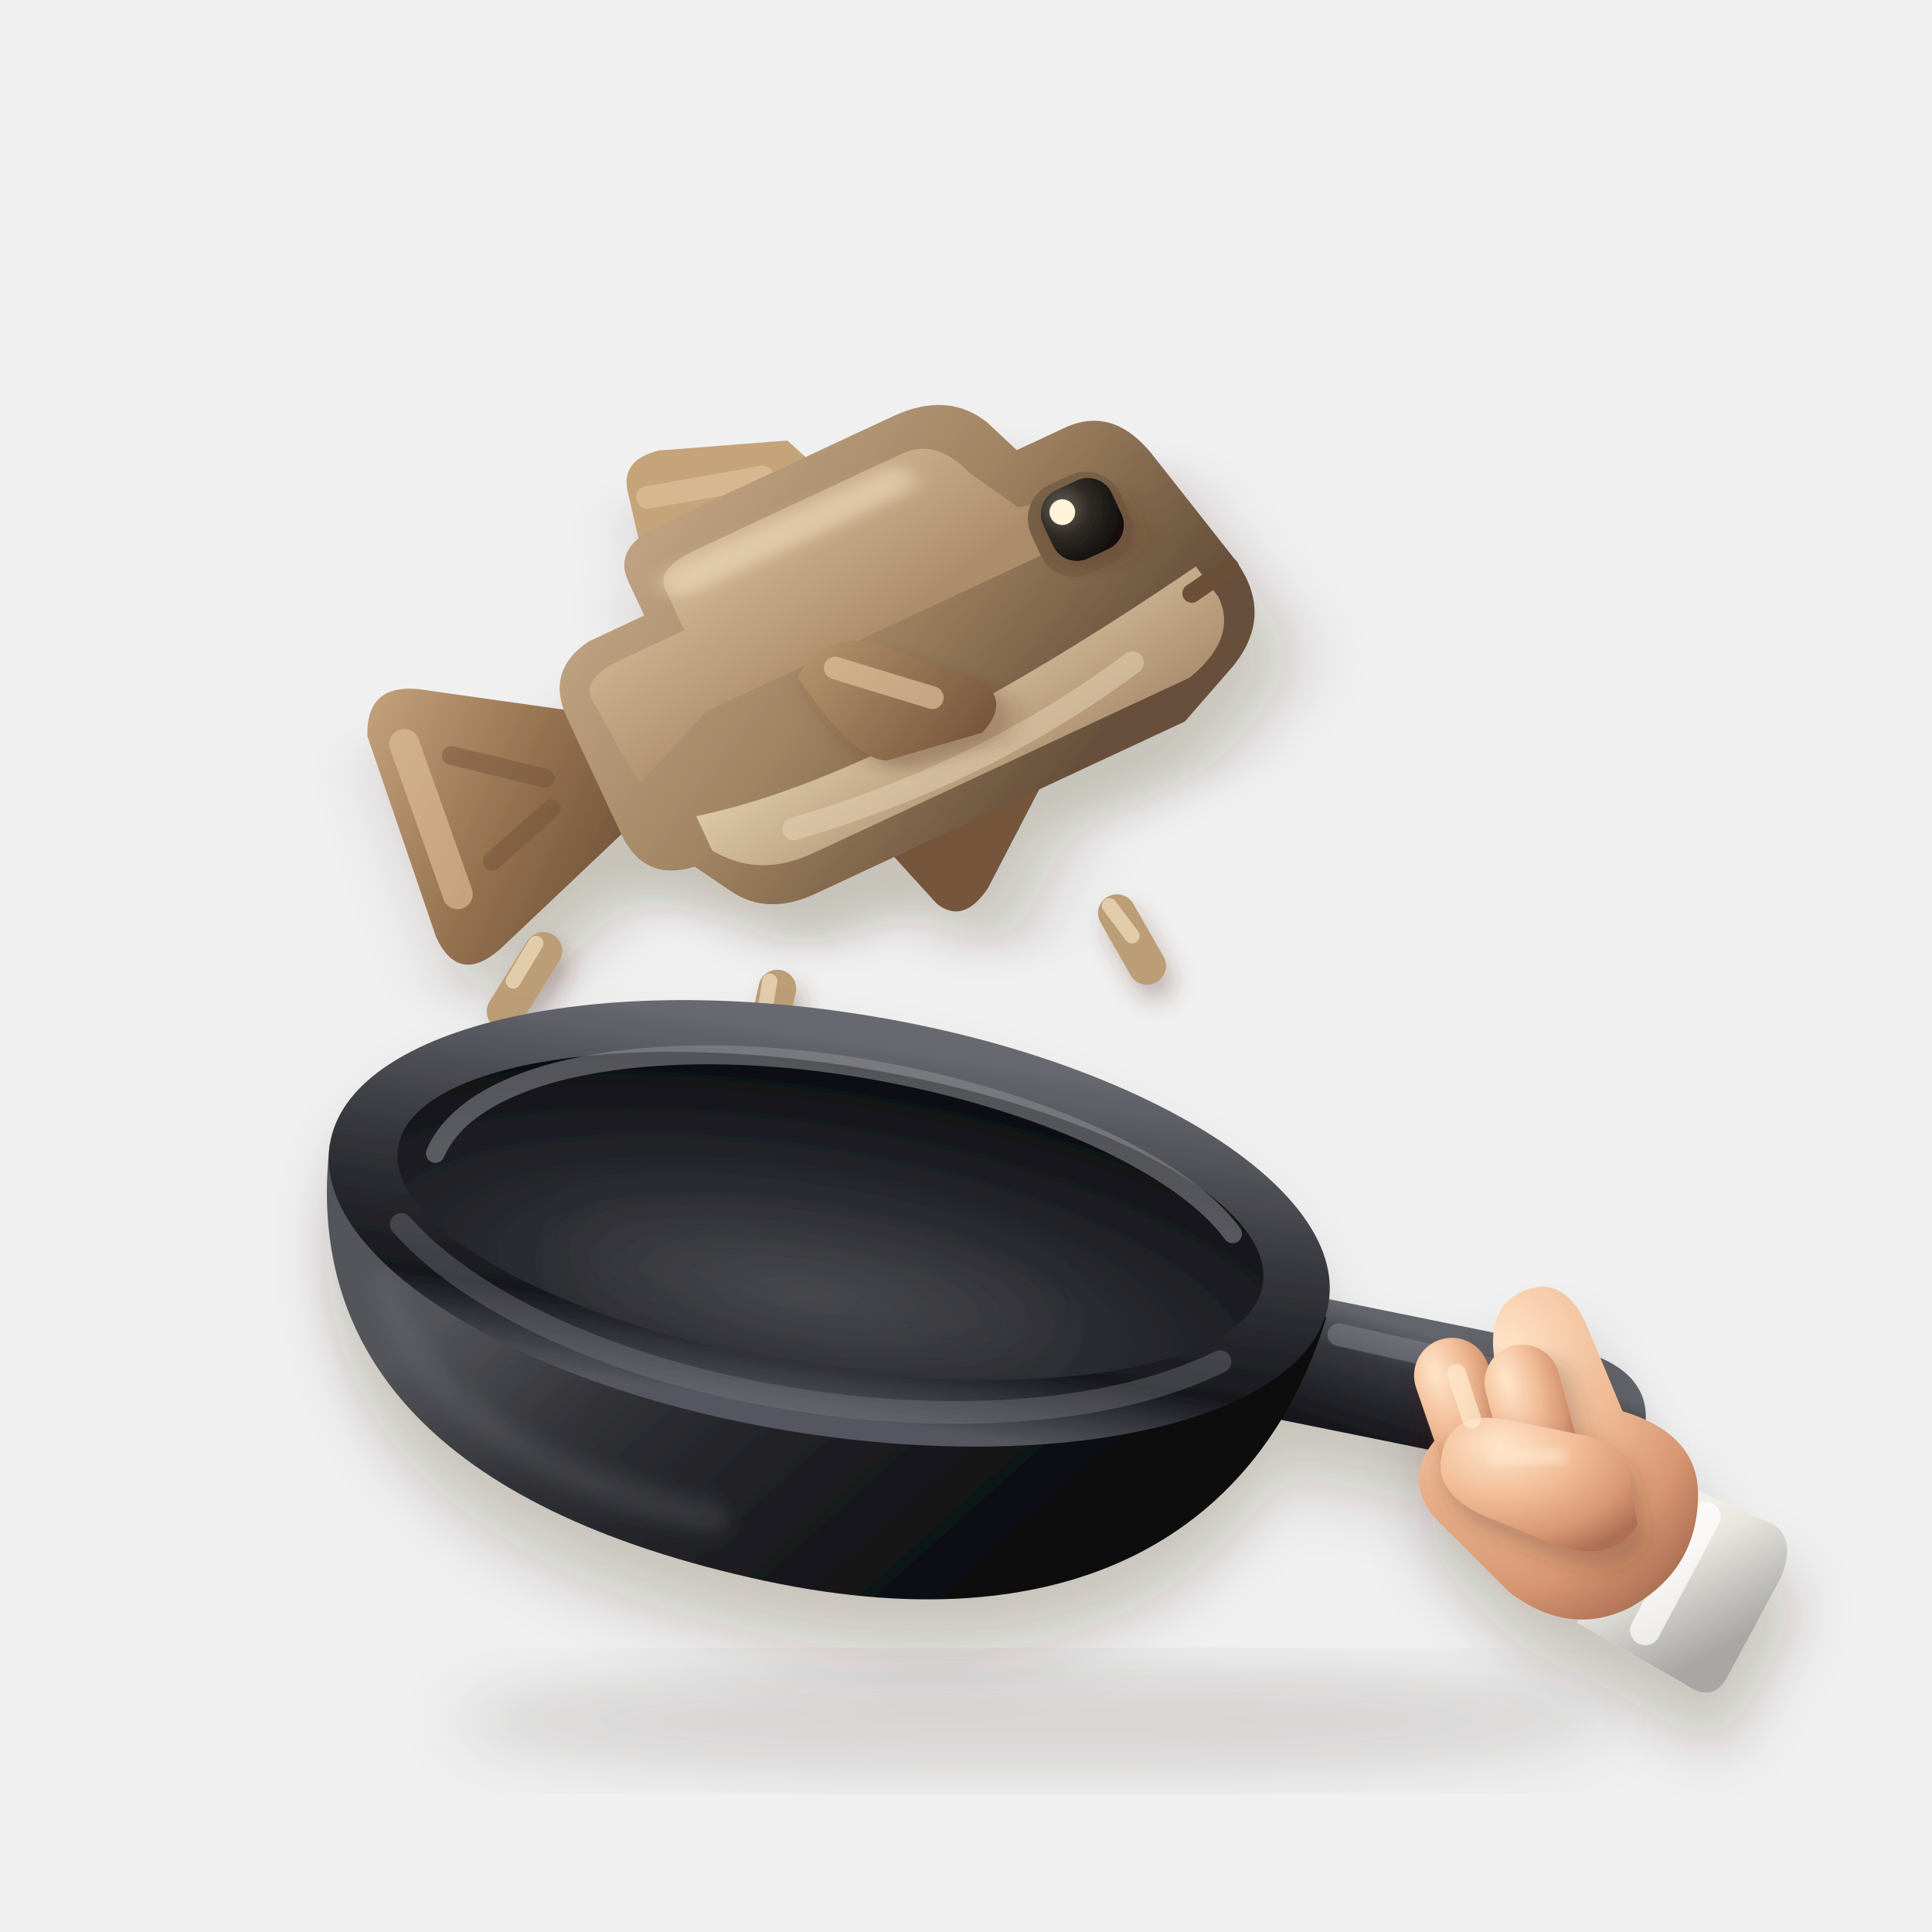
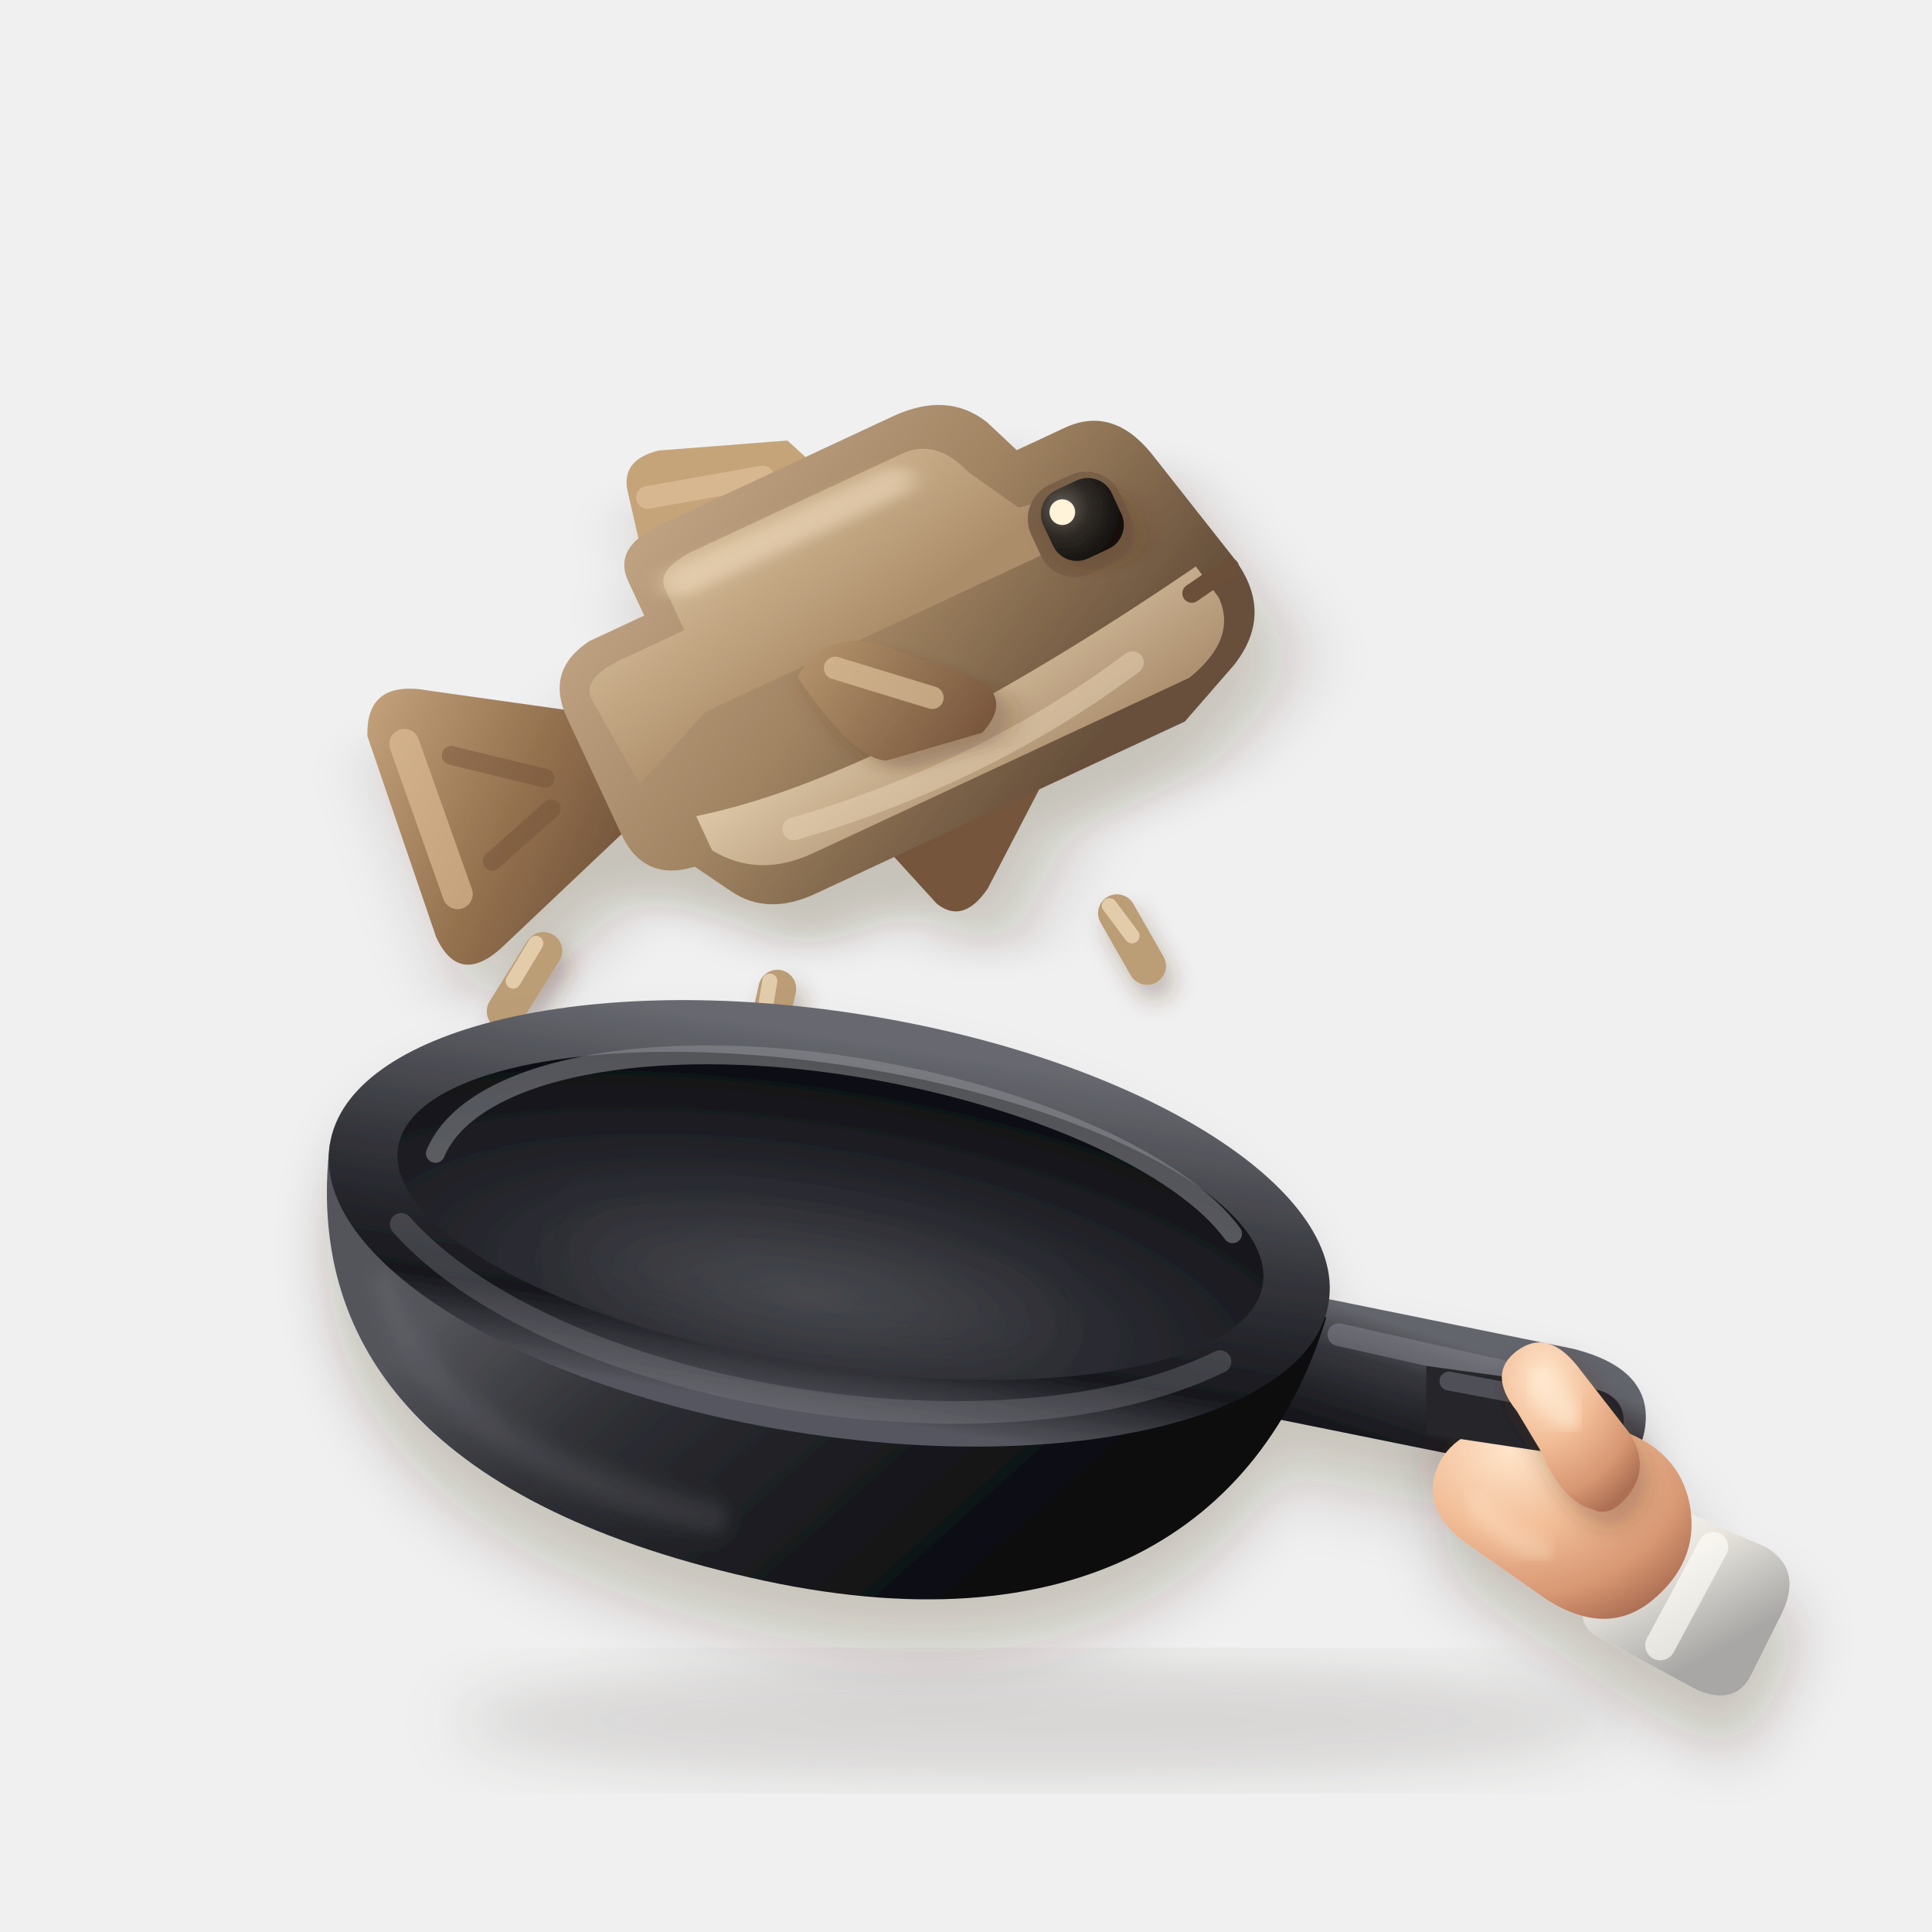
<svg xmlns="http://www.w3.org/2000/svg" width="512" height="512" viewBox="0 0 256 256" fill="none">
  <defs>
    <linearGradient id="fishSide" x1="90" y1="65" x2="120" y2="121" gradientUnits="userSpaceOnUse">
      <stop stop-color="#BEA181" />
      <stop offset=".48" stop-color="#A18462" />
      <stop offset="1" stop-color="#67503B" />
    </linearGradient>
    <linearGradient id="fishTop" x1="100" y1="57" x2="107" y2="89" gradientUnits="userSpaceOnUse">
      <stop stop-color="#E1C9A6" />
      <stop offset="1" stop-color="#AC8D69" />
    </linearGradient>
    <linearGradient id="belly" x1="115" y1="93" x2="119" y2="115" gradientUnits="userSpaceOnUse">
      <stop stop-color="#DBC6A5" />
      <stop offset="1" stop-color="#AD9070" />
    </linearGradient>
    <linearGradient id="fin" x1="100" y1="80" x2="117" y2="110" gradientUnits="userSpaceOnUse">
      <stop stop-color="#C5A47A" />
      <stop offset="1" stop-color="#75543B" />
    </linearGradient>
    <linearGradient id="tail" x1="48" y1="70" x2="78" y2="105" gradientUnits="userSpaceOnUse">
      <stop stop-color="#C2A17B" />
      <stop offset=".5" stop-color="#95724F" />
      <stop offset="1" stop-color="#674A34" />
    </linearGradient>
    <linearGradient id="panBody" x1="75" y1="164" x2="133" y2="211" gradientUnits="userSpaceOnUse">
      <stop stop-color="#53545A" />
      <stop offset=".32" stop-color="#303136" />
      <stop offset=".76" stop-color="#17181C" />
      <stop offset="1" stop-color="#0B0C10" />
    </linearGradient>
    <linearGradient id="rim" x1="108" y1="139" x2="108" y2="189" gradientUnits="userSpaceOnUse">
      <stop stop-color="#686970" />
      <stop offset=".45" stop-color="#34353B" />
      <stop offset=".8" stop-color="#17181D" />
      <stop offset="1" stop-color="#55565E" />
    </linearGradient>
    <radialGradient id="bowl" cx=".49" cy=".78" r=".8">
      <stop stop-color="#414248" />
      <stop offset=".55" stop-color="#23242A" />
      <stop offset="1" stop-color="#090A0E" />
    </radialGradient>
    <linearGradient id="handle" x1="182" y1="165" x2="179" y2="184" gradientUnits="userSpaceOnUse">
      <stop stop-color="#64656C" />
      <stop offset=".3" stop-color="#35363C" />
      <stop offset=".75" stop-color="#1A1B20" />
      <stop offset="1" stop-color="#0E0F13" />
    </linearGradient>
    <radialGradient id="skin" cx=".3" cy=".2" r=".9">
      <stop stop-color="#FFE5CA" />
      <stop offset=".42" stop-color="#F2BE98" />
      <stop offset=".78" stop-color="#D79773" />
      <stop offset="1" stop-color="#AE7054" />
    </radialGradient>
    <linearGradient id="cuff" x1="216" y1="194" x2="229" y2="218" gradientUnits="userSpaceOnUse">
      <stop stop-color="#FFFFF7" />
      <stop offset=".5" stop-color="#E9E6DF" />
      <stop offset="1" stop-color="#A8A7A5" />
    </linearGradient>
    <radialGradient id="eye" cx=".32" cy=".25" r=".8">
      <stop stop-color="#66605A" />
      <stop offset=".45" stop-color="#302B26" />
      <stop offset="1" stop-color="#120F0D" />
    </radialGradient>
    <filter id="lift" x="-40%" y="-50%" width="190%" height="220%">
      <feDropShadow dx="1" dy="7" stdDeviation="4" flood-color="#392819" flood-opacity=".22" />
    </filter>
    <filter id="detail" x="-50%" y="-50%" width="200%" height="220%">
      <feDropShadow dx="1" dy="2" stdDeviation="1.5" flood-color="#4D321F" flood-opacity=".3" />
    </filter>
    <filter id="blur">
      <feGaussianBlur stdDeviation="4" />
    </filter>
    <filter id="soft">
      <feGaussianBlur stdDeviation="1.2" />
    </filter>
  </defs>
  <ellipse cx="137" cy="228" rx="77" ry="8" fill="#302823" opacity=".13" filter="url(#blur)" />
  <g transform="rotate(-25 112 89)" filter="url(#lift)">
    <path d="M93 69L96 55Q97 51 102 52L118 58L123 70Z" fill="url(#fin)" />
    <path d="M98 57L113 61" stroke="#E0C29B" stroke-width="3" stroke-linecap="round" opacity=".65" />
    <path d="M81 81L61 68Q54 63 51 70L48 98              Q48 105 55 103L79 95Z" fill="url(#tail)" />
    <path d="M55 73L53 94" stroke="#E2C39B" stroke-width="4" stroke-linecap="round" opacity=".6" />
    <path d="M60 77L70 85M59 92L69 89" stroke="#715038" stroke-width="2.5" stroke-linecap="round" opacity=".45" />
    <path d="M105 106L110 122Q112 126 117 123L130 113L129 103Z" fill="url(#fin)" />
    <path d="M76 79Q76 72 83 71H91V66Q91 61 98 61H132              Q140 61 143 67L145 72H152Q159 72 161 80              L165 97Q167 106 159 110L150 114H96              Q89 114 86 109L83 104Q76 103 76 96Z" fill="url(#fishSide)" />
    <path d="M80 78Q80 75 86 75H95V69Q95 66 101 66H131              Q136 66 138 72L142 79L153 81L151 86H93L81 91Z" fill="url(#fishTop)" />
    <path d="M97 69H129" stroke="#F1DDC0" stroke-width="4" stroke-linecap="round" opacity=".55" filter="url(#soft)" />
    <path d="M86 98Q111 104 160 96L161 101              Q161 107 153 109H98Q90 109 86 103Z" fill="url(#belly)" />
    <path d="M97 105Q123 109 147 104" stroke="#ECD8BA" stroke-width="3" stroke-linecap="round" opacity=".45" />
    <path d="M106 87Q111 83 117 87L128 98              Q130 102 125 104L112 102Q108 100 106 87Z" fill="url(#fin)" filter="url(#detail)" />
    <path d="M111 88L121 97" stroke="#DDC09A" stroke-width="3" stroke-linecap="round" opacity=".7" />
    <rect x="142" y="78" width="13" height="13" rx="5" fill="#796047" />
    <rect x="144" y="79" width="10" height="10" rx="3.5" fill="url(#eye)" filter="url(#detail)" />
    <circle cx="147" cy="82" r="1.7" fill="#FFF3DA" />
    <path d="M158 99L164 98" stroke="#6C4F39" stroke-width="2.5" stroke-linecap="round" />
  </g>
  <g stroke-linecap="round" filter="url(#detail)">
    <path d="M72 126L67 134M103 131L101 140M148 121L152 128" stroke="#BB9D76" stroke-width="5" />
    <path d="M71 125L68 130M102 130L101 136M147 120L150 124" stroke="#E3CCAA" stroke-width="2" />
  </g>
  <g transform="rotate(9 121 175)" filter="url(#lift)">
    <path d="M162 163L208 165Q219 166 219 174              Q219 181 210 182L163 180Z" fill="url(#handle)" />
    <path d="M177 168L208 170" stroke="#81828A" stroke-width="3" stroke-linecap="round" opacity=".55" />
    <path d="M41 164C42 190 60 209 105 212              C149 215 171 195 175 166Z" fill="url(#panBody)" />
    <path d="M51 181C57 196 77 204 99 205" stroke="#74757D" stroke-width="4" stroke-linecap="round" opacity=".24" filter="url(#soft)" />
    <ellipse cx="108" cy="164" rx="67" ry="28" fill="url(#rim)" />
    <ellipse cx="108" cy="163" rx="58" ry="20" fill="url(#bowl)" />
    <path d="M55 163C58 151 81 143 108 143C132 143 153 149 161 157" stroke="#8D8E94" stroke-width="2.5" stroke-linecap="round" opacity=".55" />
    <path d="M52 173C75 192 135 193 162 174" stroke="#777880" stroke-width="3" stroke-linecap="round" opacity=".4" />
    <ellipse cx="107" cy="172" rx="33" ry="5" fill="#85868B" opacity=".11" filter="url(#blur)" />
  </g>
  <g filter="url(#lift)">
-     <path d="M217 194L235 202Q238 204 236 209L229 222              Q227 226 223 223L209 215Z" fill="url(#cuff)" />
-     <path d="M226 201L218 216" stroke="#FFFFFF" stroke-width="4" stroke-linecap="round" opacity=".7" />
-     <path d="M198 180Q197 173 202 171Q207 169 210 175              L215 187Q225 190 225 198Q225 208 216 213              Q208 217 200 211L190 201Q186 196 190 191Z" fill="url(#skin)" />
-     <rect x="189" y="177" width="10" height="20" rx="5" transform="rotate(-19 194 187)" fill="url(#skin)" filter="url(#detail)" />
-     <rect x="198" y="178" width="10" height="21" rx="5" transform="rotate(-15 203 188)" fill="url(#skin)" filter="url(#detail)" />
-     <path d="M216 196Q215 191 209 190L199 188              Q192 187 191 193Q190 198 197 201L207 205              Q214 207 217 202Z" fill="url(#skin)" filter="url(#detail)" />
-     <path d="M198 192L207 194" stroke="#FFEBD4" stroke-width="4" stroke-linecap="round" opacity=".75" filter="url(#soft)" />
-     <path d="M193 182L195 188" stroke="#FFE9D0" stroke-width="2.5" stroke-linecap="round" opacity=".7" />
+     <path d="M218 198        L234 205        Q239 208 236 214        L232 222        Q230 226 225 224        L212 217        Q208 215 211 210Z" fill="url(#cuff)" />
+     <path d="M227 205L220 218" stroke="#FFFDF7" stroke-width="4" stroke-linecap="round" opacity=".65" />
+     <path d="M197 189        Q202 185 209 187        L216 190        Q223 193 224 200        Q225 207 219 212        Q213 217 205 212        L195 205        Q189 201 190 196        Q191 191 197 189Z" fill="url(#skin)" />
+     <path d="M189 181L211 184        Q216 185 215 190        Q214 194 209 193        L189 190Z" fill="#25262C" />
+     <path d="M192 183L208 186" stroke="#62636B" stroke-width="2.5" stroke-linecap="round" opacity=".7" />
+     <path d="M215 199        Q219 195 216 190        L209 181        Q205 176 201 179        Q197 182 201 187        L204 192        Q207 199 211 200        Q213 201 215 199Z" fill="url(#skin)" filter="url(#detail)" />
+     <path d="M203 182L209 189" stroke="#FFEAD2" stroke-width="4" stroke-linecap="round" opacity=".7" filter="url(#soft)" />
+     <path d="M195 198Q198 203 205 206" stroke="#FFE1C3" stroke-width="3" stroke-linecap="round" opacity=".45" filter="url(#soft)" />
  </g>
</svg>
